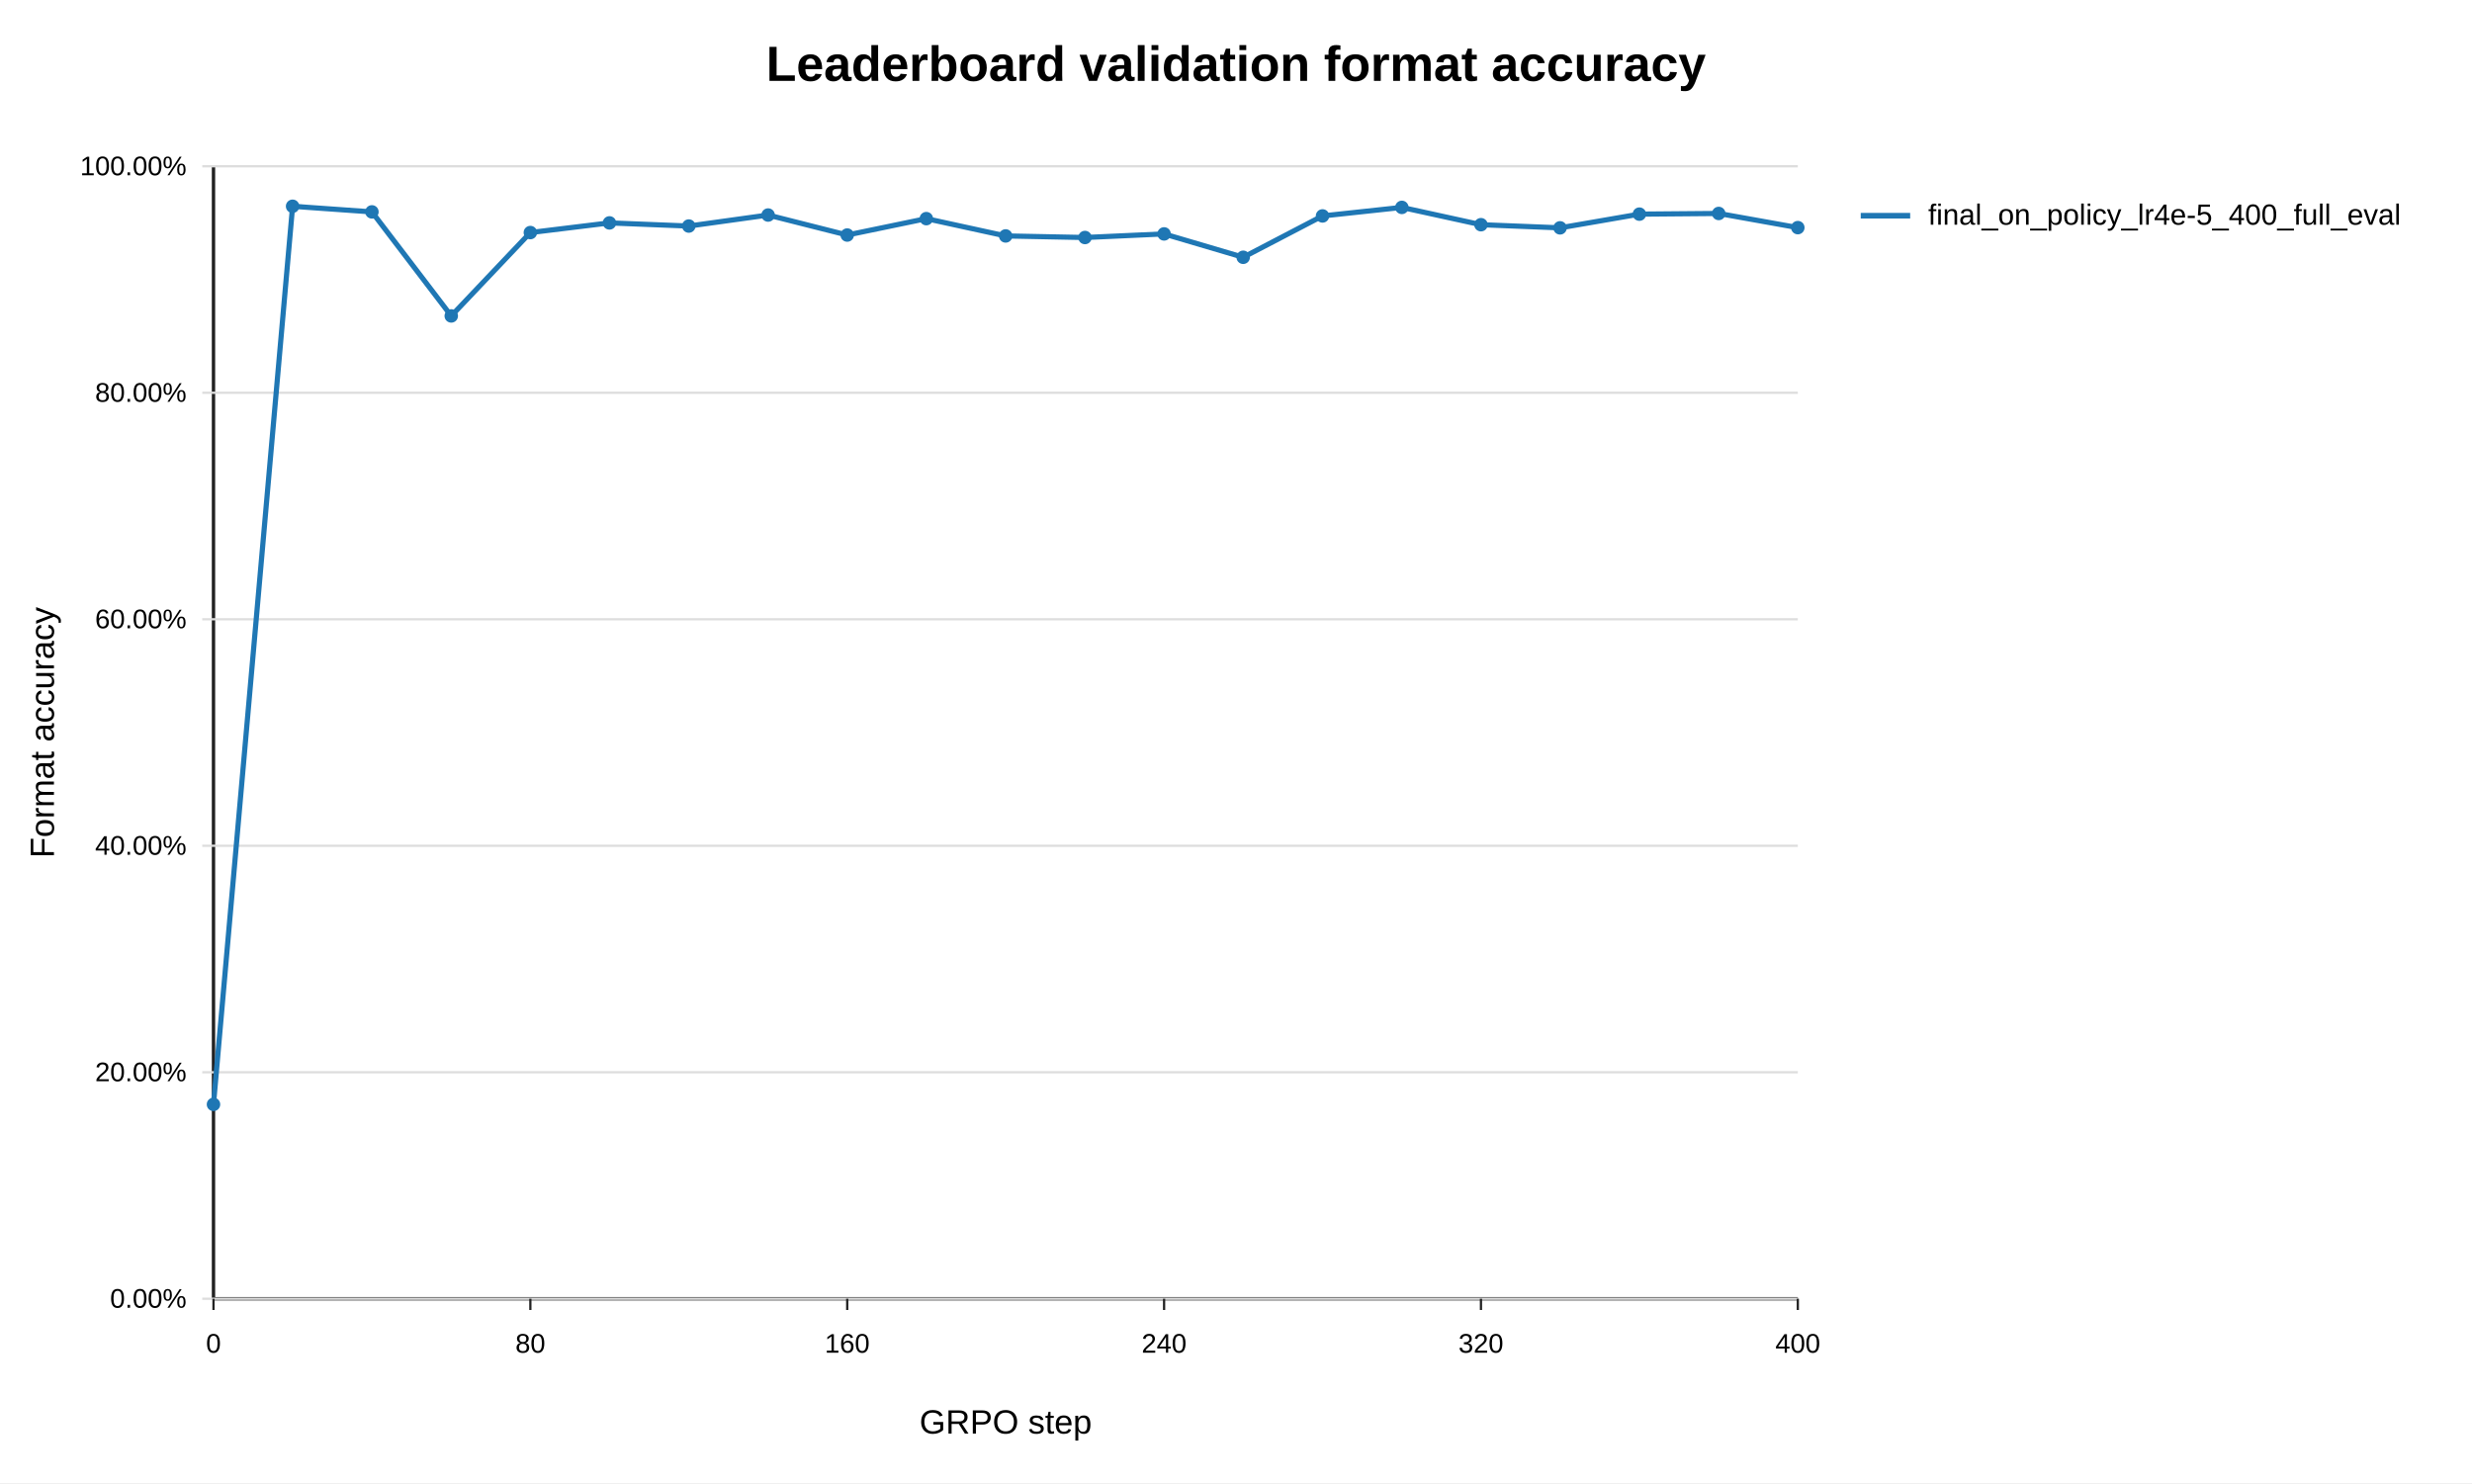
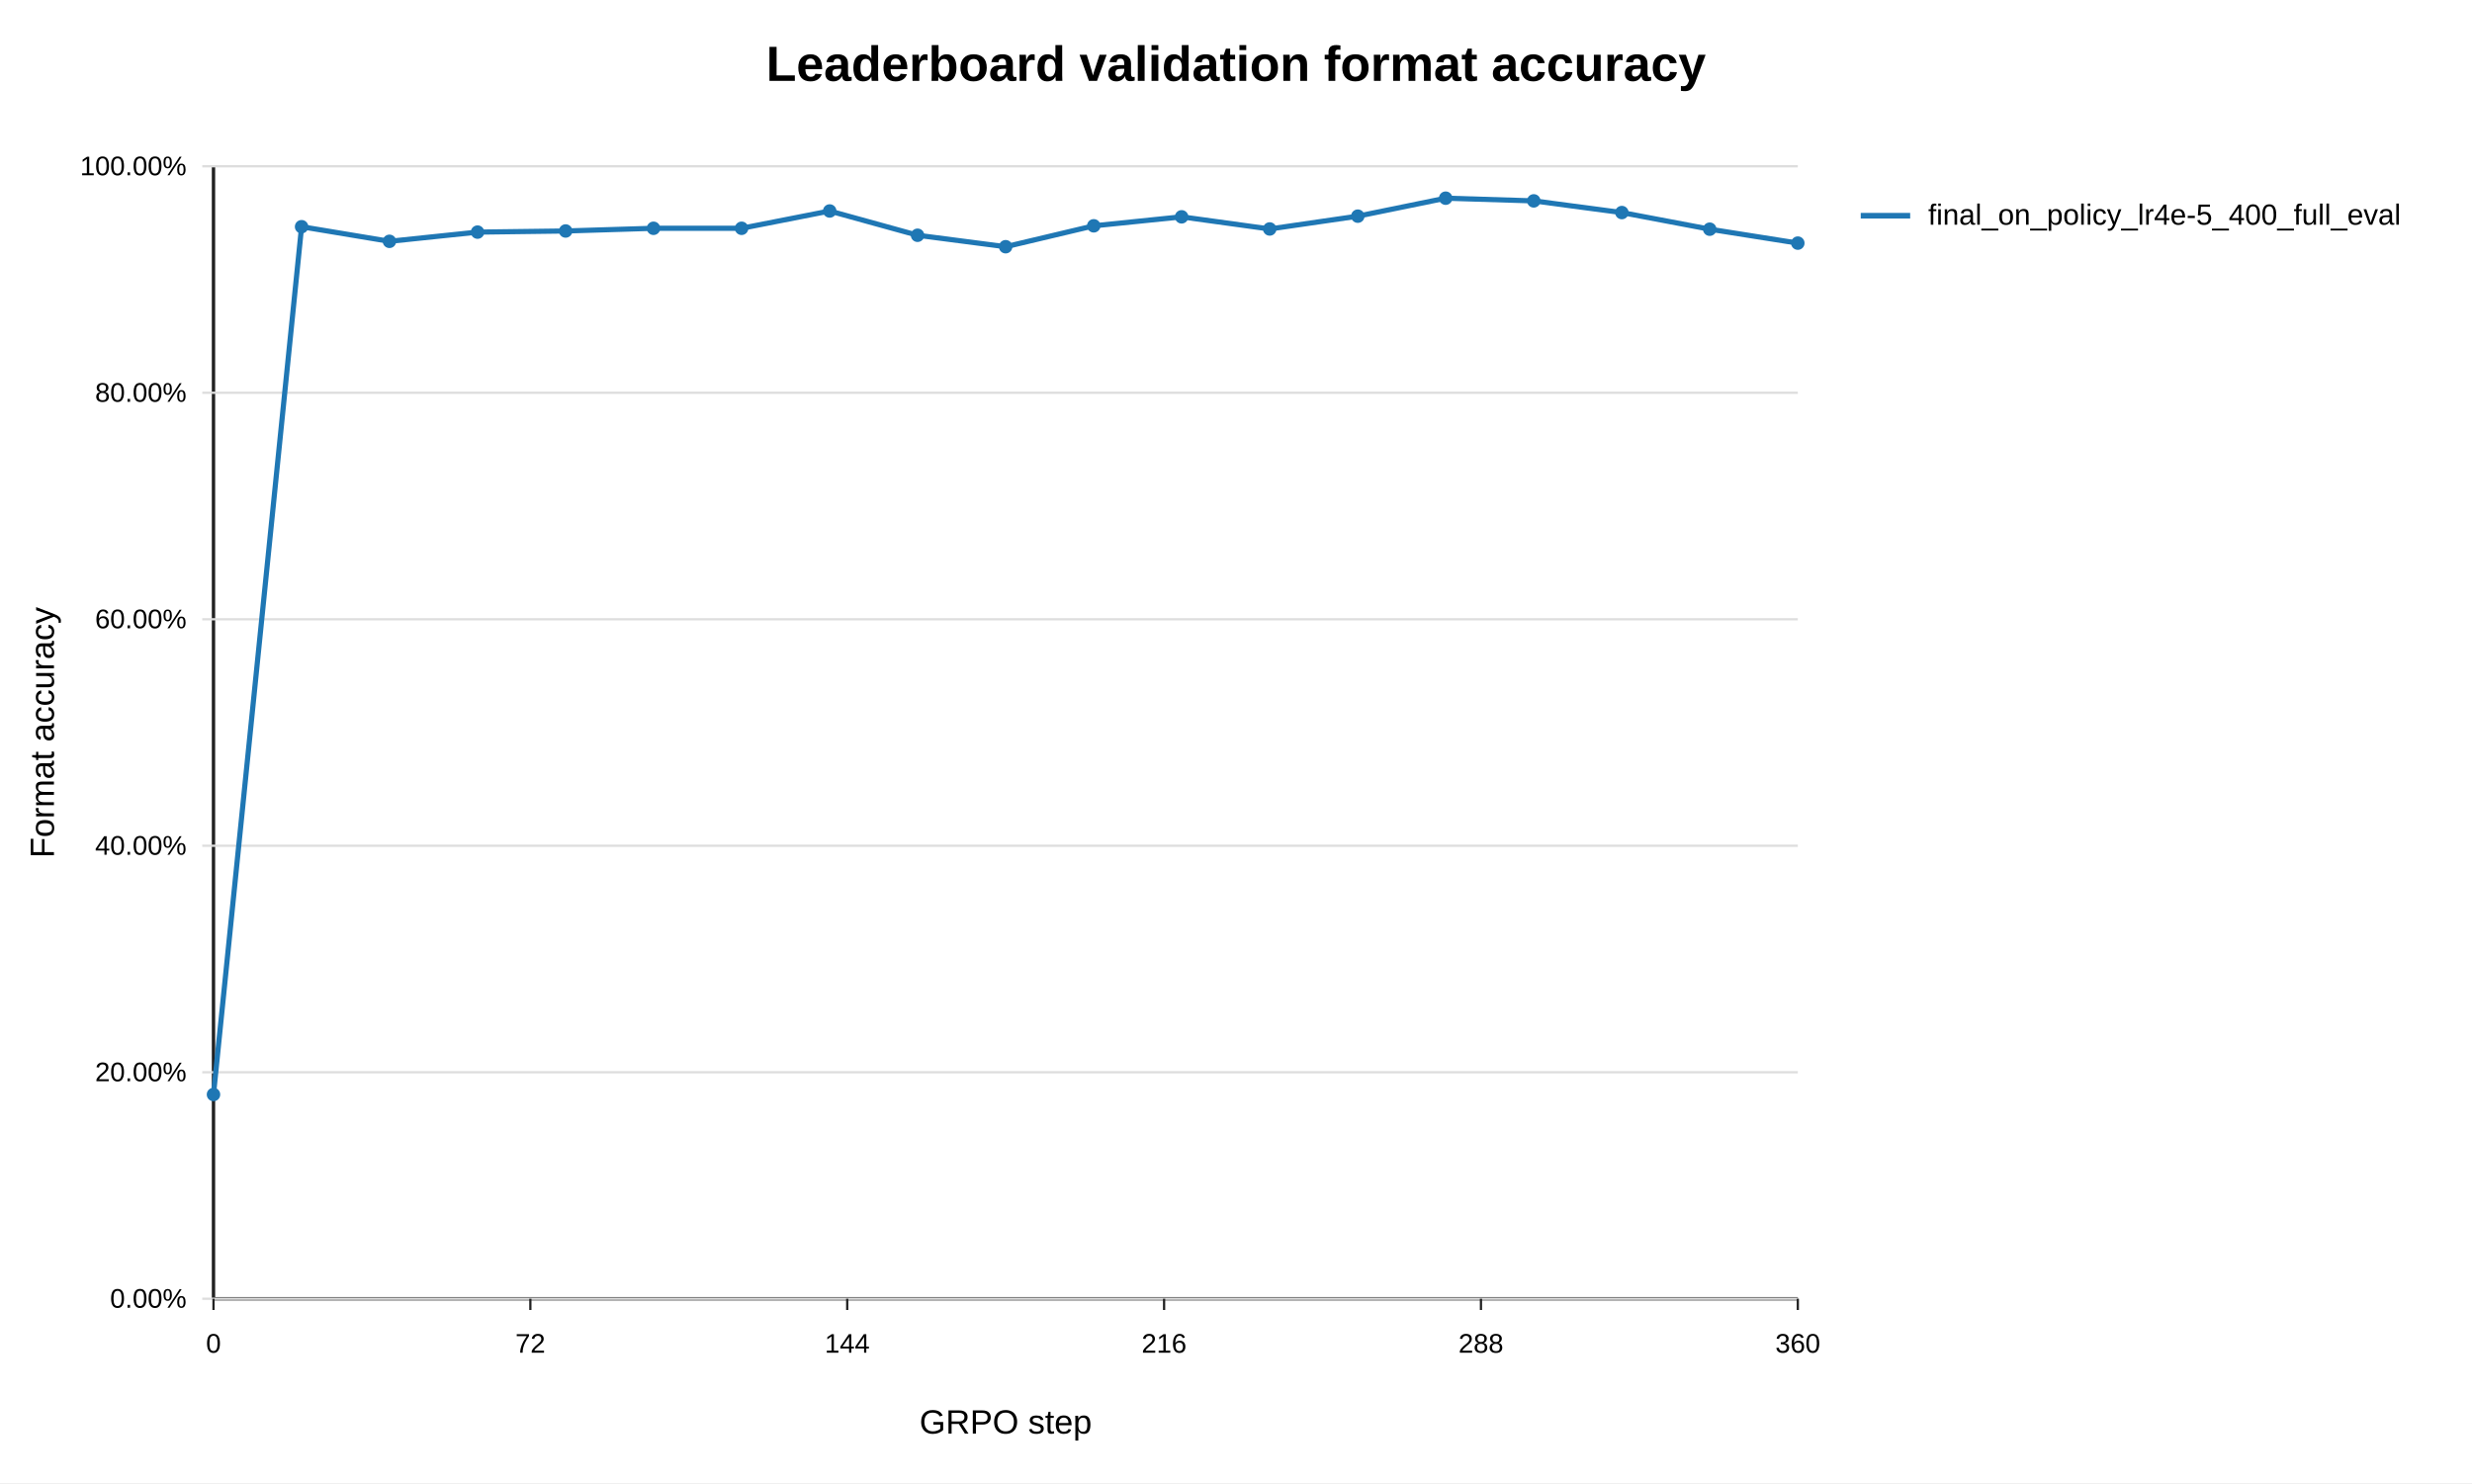
<svg xmlns="http://www.w3.org/2000/svg" width="1100" height="660" viewBox="0 0 1100 660">
  <rect width="100%" height="100%" fill="white" />
  <text x="550.0" y="36" text-anchor="middle" font-family="Arial" font-size="22" font-weight="700">Leaderboard validation format accuracy</text>
  <line x1="95" y1="578" x2="800" y2="578" stroke="#222" stroke-width="1.5" />
  <line x1="95" y1="74" x2="95" y2="578" stroke="#222" stroke-width="1.5" />
  <line x1="90" y1="578.0" x2="800" y2="578.0" stroke="#ddd" stroke-width="1" />
  <text x="83" y="582.0" text-anchor="end" font-family="Arial" font-size="12">0.00%</text>
  <line x1="90" y1="477.2" x2="800" y2="477.2" stroke="#ddd" stroke-width="1" />
  <text x="83" y="481.2" text-anchor="end" font-family="Arial" font-size="12">20.00%</text>
  <line x1="90" y1="376.4" x2="800" y2="376.4" stroke="#ddd" stroke-width="1" />
  <text x="83" y="380.4" text-anchor="end" font-family="Arial" font-size="12">40.00%</text>
  <line x1="90" y1="275.6" x2="800" y2="275.6" stroke="#ddd" stroke-width="1" />
  <text x="83" y="279.6" text-anchor="end" font-family="Arial" font-size="12">60.00%</text>
  <line x1="90" y1="174.8" x2="800" y2="174.8" stroke="#ddd" stroke-width="1" />
  <text x="83" y="178.8" text-anchor="end" font-family="Arial" font-size="12">80.00%</text>
  <line x1="90" y1="74.0" x2="800" y2="74.0" stroke="#ddd" stroke-width="1" />
  <text x="83" y="78.0" text-anchor="end" font-family="Arial" font-size="12">100.00%</text>
  <line x1="95.0" y1="578" x2="95.0" y2="583" stroke="#222" stroke-width="1" />
  <text x="95.0" y="602" text-anchor="middle" font-family="Arial" font-size="12">0</text>
  <line x1="236.0" y1="578" x2="236.0" y2="583" stroke="#222" stroke-width="1" />
-   <text x="236.0" y="602" text-anchor="middle" font-family="Arial" font-size="12">80</text>
+   <text x="236.0" y="602" text-anchor="middle" font-family="Arial" font-size="12">72</text>
  <line x1="377.0" y1="578" x2="377.0" y2="583" stroke="#222" stroke-width="1" />
-   <text x="377.0" y="602" text-anchor="middle" font-family="Arial" font-size="12">160</text>
+   <text x="377.0" y="602" text-anchor="middle" font-family="Arial" font-size="12">144</text>
  <line x1="518.0" y1="578" x2="518.0" y2="583" stroke="#222" stroke-width="1" />
-   <text x="518.0" y="602" text-anchor="middle" font-family="Arial" font-size="12">240</text>
+   <text x="518.0" y="602" text-anchor="middle" font-family="Arial" font-size="12">216</text>
  <line x1="659.0" y1="578" x2="659.0" y2="583" stroke="#222" stroke-width="1" />
-   <text x="659.0" y="602" text-anchor="middle" font-family="Arial" font-size="12">320</text>
+   <text x="659.0" y="602" text-anchor="middle" font-family="Arial" font-size="12">288</text>
  <line x1="800.0" y1="578" x2="800.0" y2="583" stroke="#222" stroke-width="1" />
-   <text x="800.0" y="602" text-anchor="middle" font-family="Arial" font-size="12">400</text>
-   <polyline fill="none" stroke="#1f77b4" stroke-width="2.3" points="95.0,491.5 130.2,91.8 165.5,94.3 200.8,140.6 236.0,103.5 271.2,99.2 306.5,100.6 341.8,95.7 377.0,104.6 412.2,97.3 447.5,105.0 482.8,105.7 518.0,104.1 553.2,114.5 588.5,96.1 623.8,92.3 659.0,100.0 694.2,101.4 729.5,95.3 764.8,95.0 800.0,101.3" />
-   <circle cx="95.0" cy="491.5" r="3" fill="#1f77b4" />
-   <circle cx="130.2" cy="91.8" r="3" fill="#1f77b4" />
-   <circle cx="165.5" cy="94.3" r="3" fill="#1f77b4" />
-   <circle cx="200.8" cy="140.6" r="3" fill="#1f77b4" />
-   <circle cx="236.0" cy="103.5" r="3" fill="#1f77b4" />
-   <circle cx="271.2" cy="99.2" r="3" fill="#1f77b4" />
-   <circle cx="306.5" cy="100.6" r="3" fill="#1f77b4" />
-   <circle cx="341.8" cy="95.7" r="3" fill="#1f77b4" />
-   <circle cx="377.0" cy="104.6" r="3" fill="#1f77b4" />
-   <circle cx="412.2" cy="97.3" r="3" fill="#1f77b4" />
-   <circle cx="447.5" cy="105.0" r="3" fill="#1f77b4" />
-   <circle cx="482.8" cy="105.7" r="3" fill="#1f77b4" />
-   <circle cx="518.0" cy="104.1" r="3" fill="#1f77b4" />
-   <circle cx="553.2" cy="114.5" r="3" fill="#1f77b4" />
-   <circle cx="588.5" cy="96.1" r="3" fill="#1f77b4" />
-   <circle cx="623.8" cy="92.3" r="3" fill="#1f77b4" />
-   <circle cx="659.0" cy="100.0" r="3" fill="#1f77b4" />
-   <circle cx="694.2" cy="101.4" r="3" fill="#1f77b4" />
-   <circle cx="729.5" cy="95.3" r="3" fill="#1f77b4" />
-   <circle cx="764.8" cy="95.0" r="3" fill="#1f77b4" />
-   <circle cx="800.0" cy="101.3" r="3" fill="#1f77b4" />
+   <text x="800.0" y="602" text-anchor="middle" font-family="Arial" font-size="12">360</text>
+   <polyline fill="none" stroke="#1f77b4" stroke-width="2.3" points="95.0,487.1 134.2,100.9 173.3,107.4 212.5,103.3 251.7,102.8 290.8,101.6 330.0,101.6 369.2,93.9 408.3,104.7 447.5,109.8 486.7,100.5 525.8,96.5 565.0,101.9 604.2,96.2 643.3,88.2 682.5,89.4 721.7,94.6 760.8,102.0 800.0,108.2" />
+   <circle cx="95.0" cy="487.1" r="3" fill="#1f77b4" />
+   <circle cx="134.2" cy="100.9" r="3" fill="#1f77b4" />
+   <circle cx="173.3" cy="107.4" r="3" fill="#1f77b4" />
+   <circle cx="212.5" cy="103.3" r="3" fill="#1f77b4" />
+   <circle cx="251.7" cy="102.8" r="3" fill="#1f77b4" />
+   <circle cx="290.8" cy="101.6" r="3" fill="#1f77b4" />
+   <circle cx="330.0" cy="101.6" r="3" fill="#1f77b4" />
+   <circle cx="369.2" cy="93.9" r="3" fill="#1f77b4" />
+   <circle cx="408.3" cy="104.7" r="3" fill="#1f77b4" />
+   <circle cx="447.5" cy="109.8" r="3" fill="#1f77b4" />
+   <circle cx="486.7" cy="100.5" r="3" fill="#1f77b4" />
+   <circle cx="525.8" cy="96.5" r="3" fill="#1f77b4" />
+   <circle cx="565.0" cy="101.9" r="3" fill="#1f77b4" />
+   <circle cx="604.2" cy="96.2" r="3" fill="#1f77b4" />
+   <circle cx="643.3" cy="88.2" r="3" fill="#1f77b4" />
+   <circle cx="682.5" cy="89.4" r="3" fill="#1f77b4" />
+   <circle cx="721.7" cy="94.6" r="3" fill="#1f77b4" />
+   <circle cx="760.8" cy="102.0" r="3" fill="#1f77b4" />
+   <circle cx="800.0" cy="108.2" r="3" fill="#1f77b4" />
  <line x1="828" y1="96" x2="850" y2="96" stroke="#1f77b4" stroke-width="2.5" />
  <text x="858" y="100" font-family="Arial" font-size="13">final_on_policy_lr4e-5_400_full_eval</text>
  <text x="447.5" y="638" text-anchor="middle" font-family="Arial" font-size="15">GRPO step</text>
  <text x="24" y="326.0" text-anchor="middle" font-family="Arial" font-size="15" transform="rotate(-90 24 326.0)">Format accuracy</text>
</svg>
